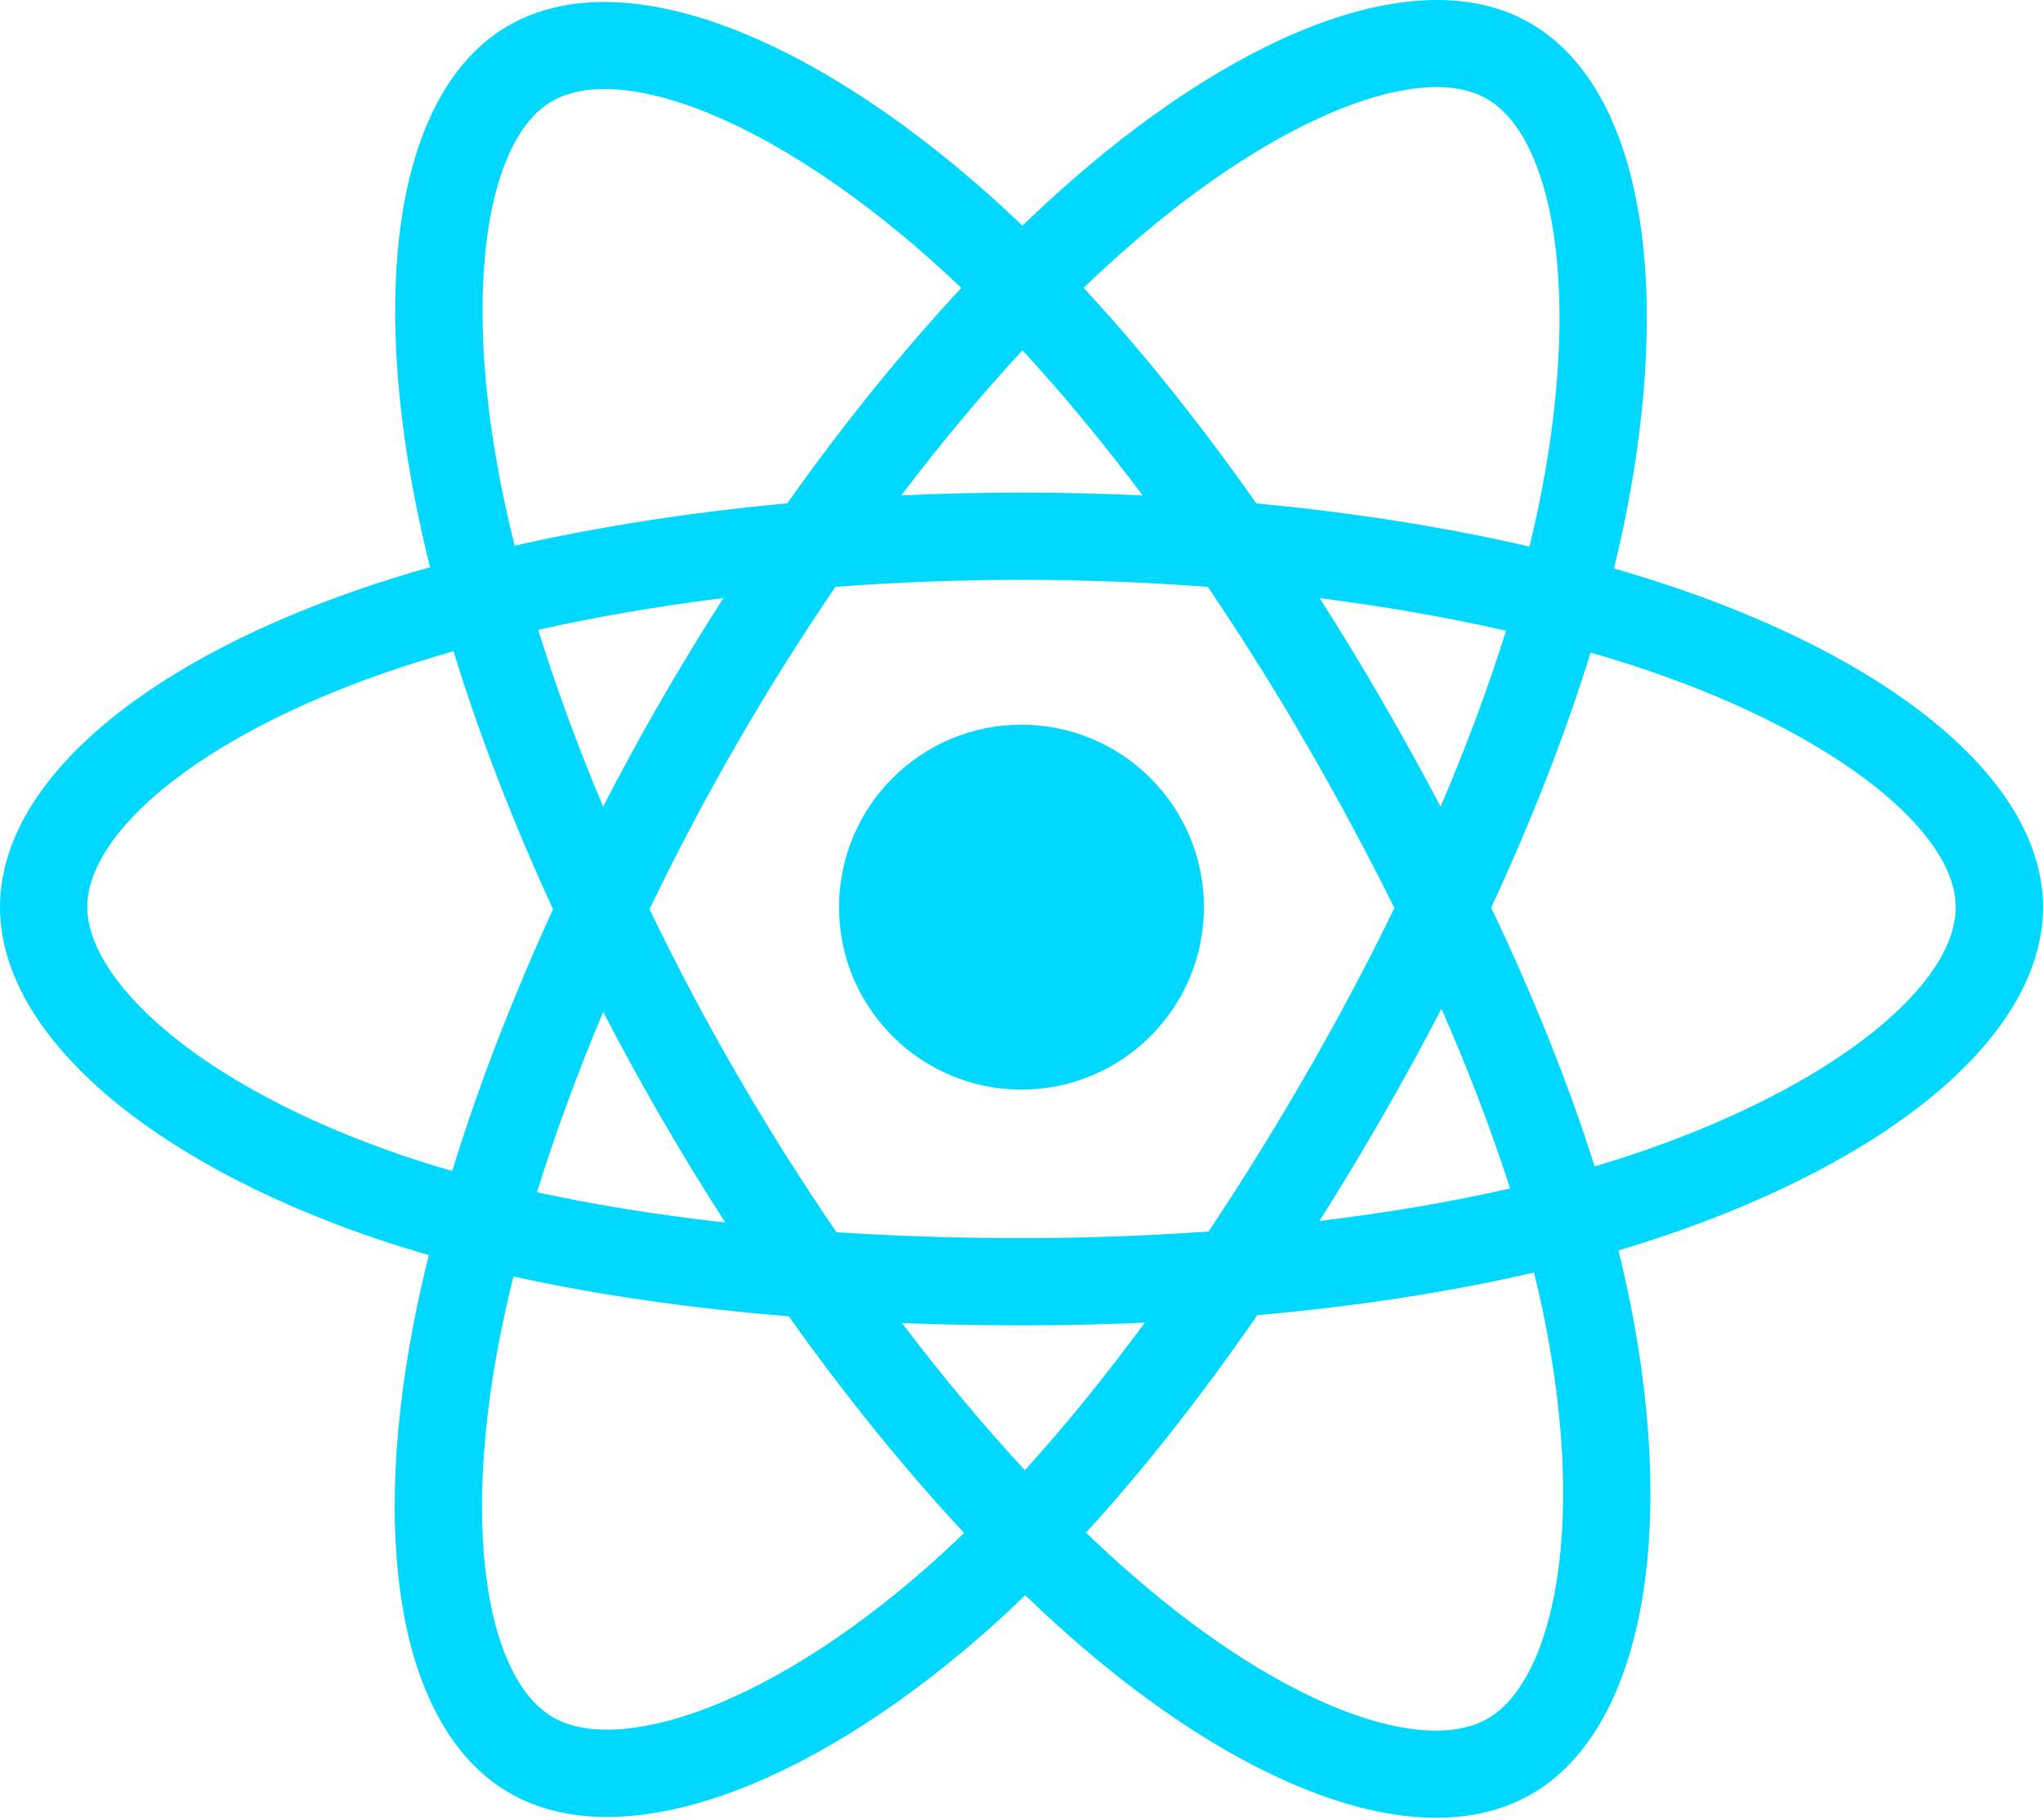
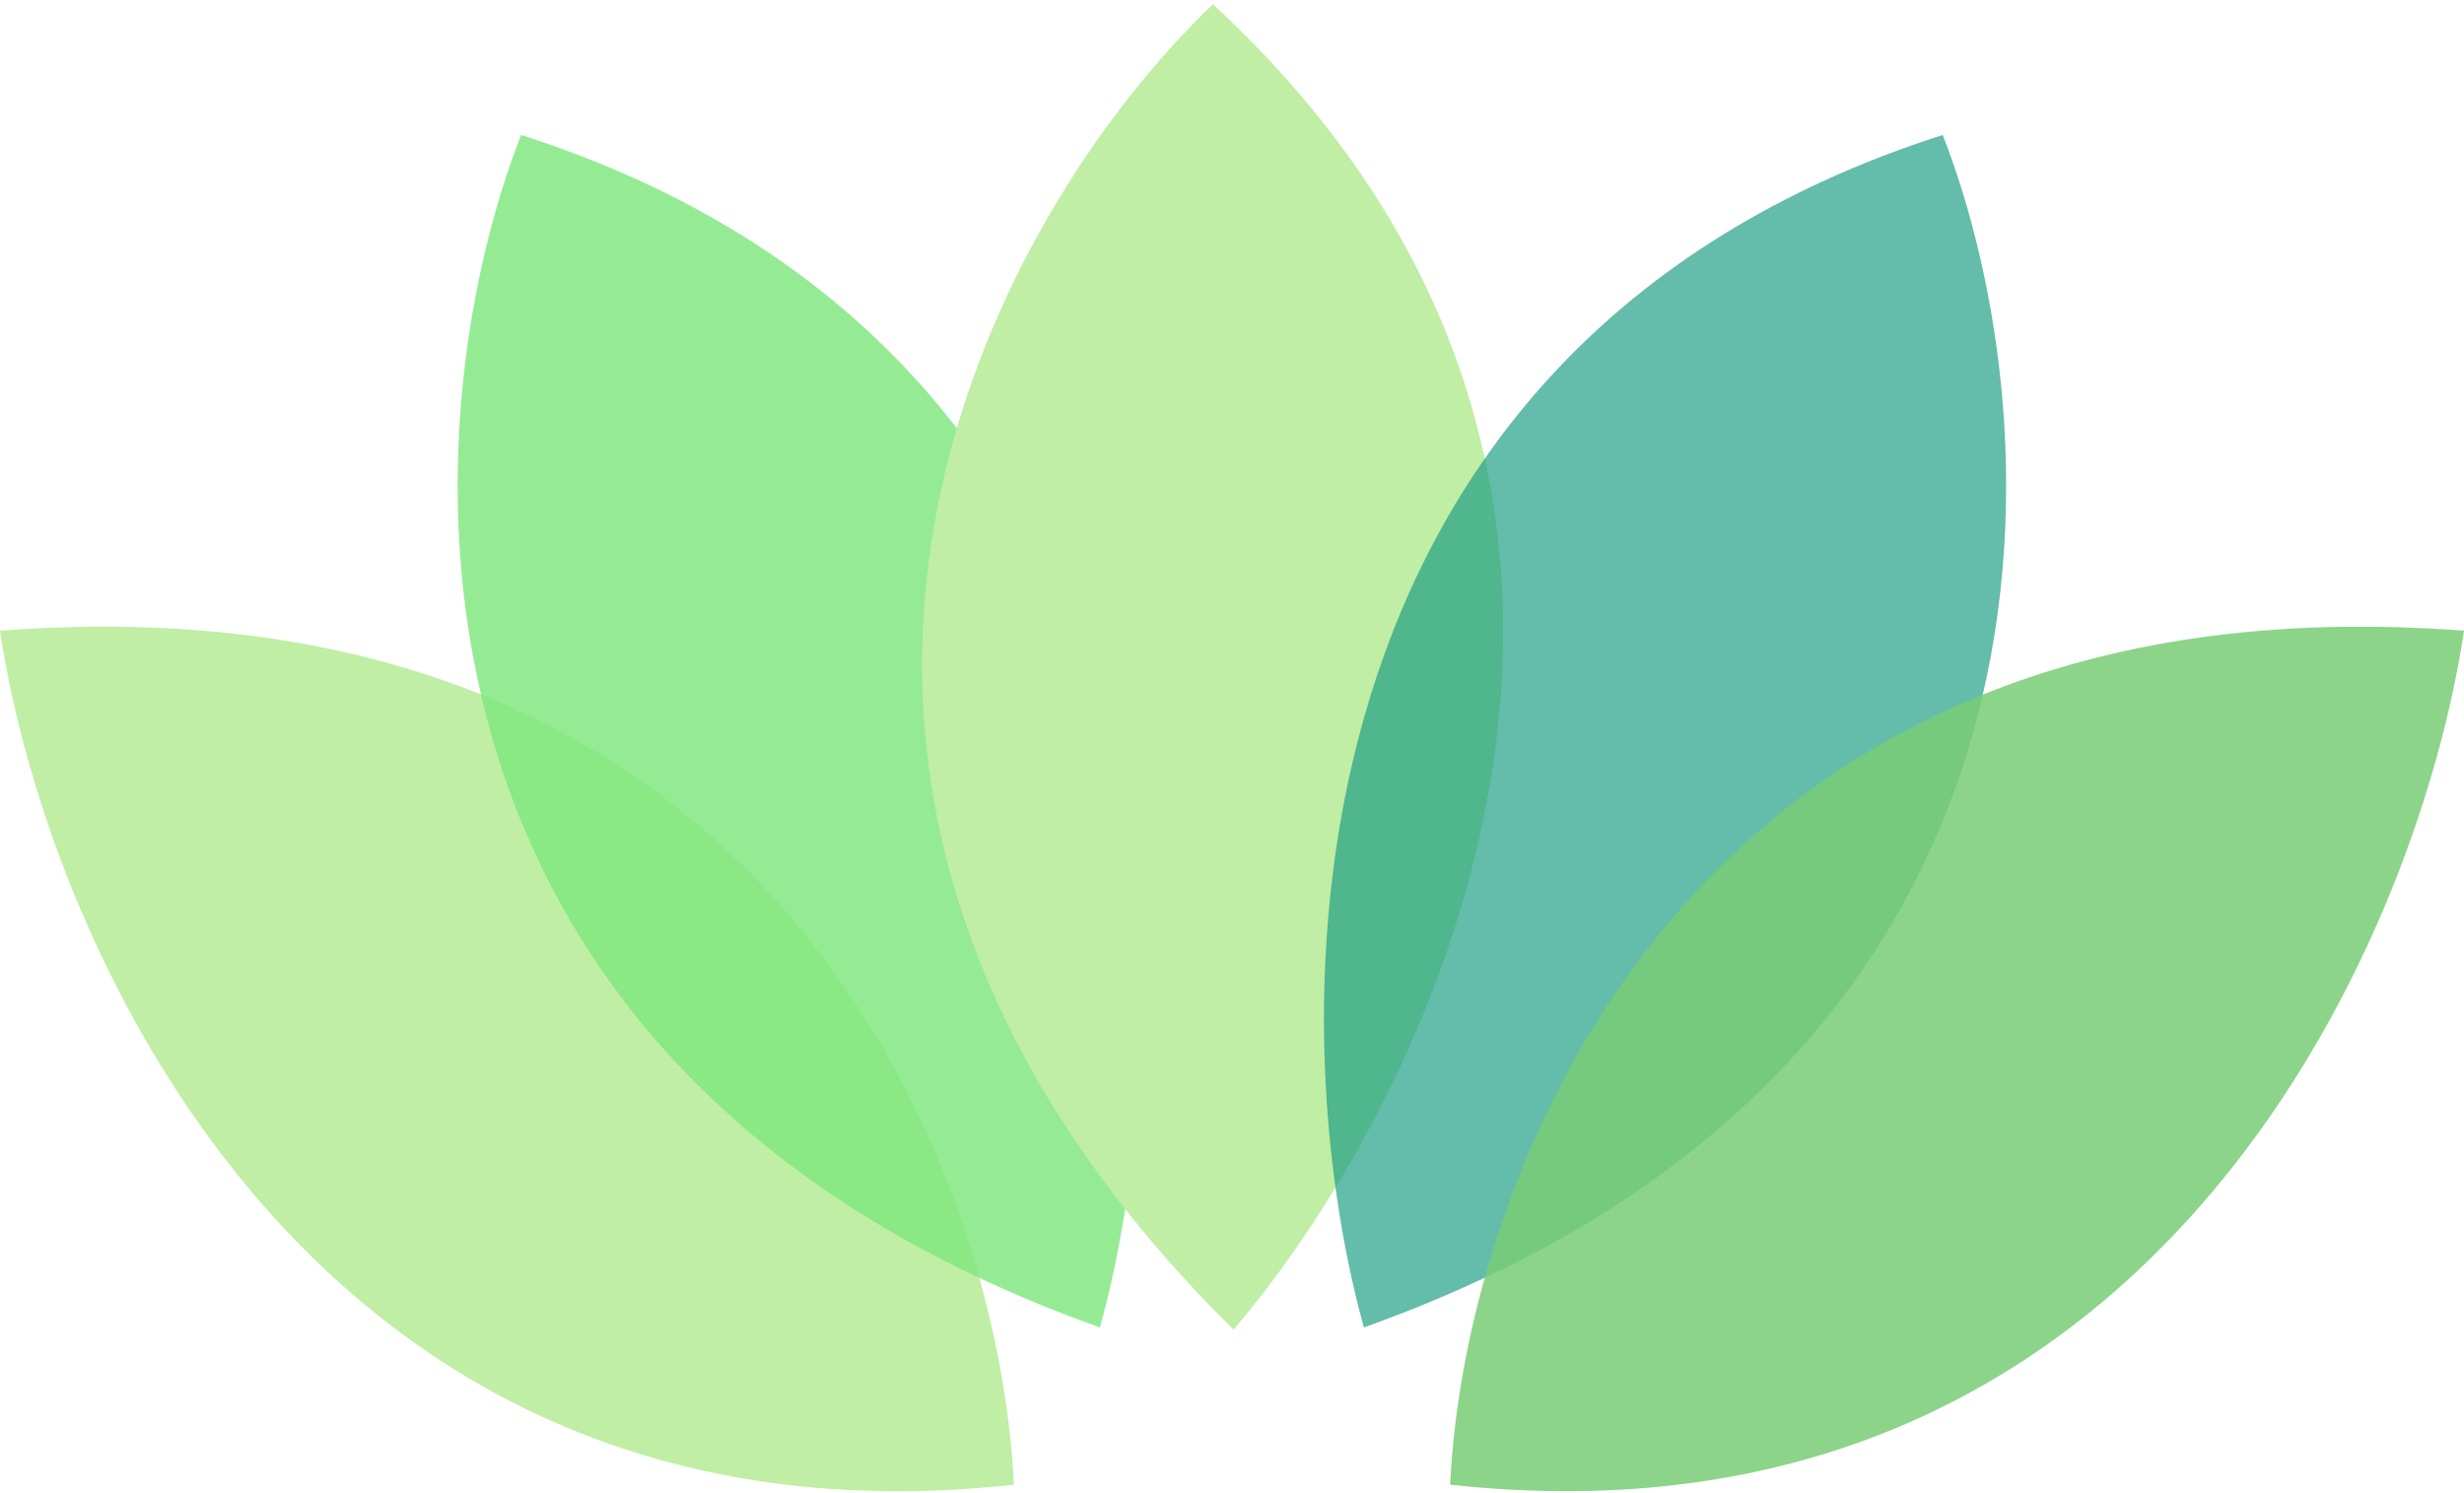
- <svg xmlns="http://www.w3.org/2000/svg" aria-hidden="true" role="img" class="iconify iconify--logos" width="35.93" height="32" preserveAspectRatio="xMidYMid meet" viewBox="0 0 256 228">
-   <path fill="#00D8FF" d="M210.483 73.824a171.49 171.49 0 0 0-8.24-2.597c.465-1.9.893-3.777 1.273-5.621c6.238-30.281 2.16-54.676-11.769-62.708c-13.355-7.7-35.196.329-57.254 19.526a171.23 171.23 0 0 0-6.375 5.848a155.866 155.866 0 0 0-4.241-3.917C100.759 3.829 77.587-4.822 63.673 3.233C50.33 10.957 46.379 33.89 51.995 62.588a170.974 170.974 0 0 0 1.892 8.48c-3.28.932-6.445 1.924-9.474 2.98C17.309 83.498 0 98.307 0 113.668c0 15.865 18.582 31.778 46.812 41.427a145.52 145.52 0 0 0 6.921 2.165a167.467 167.467 0 0 0-2.01 9.138c-5.354 28.2-1.173 50.591 12.134 58.266c13.744 7.926 36.812-.22 59.273-19.855a145.567 145.567 0 0 0 5.342-4.923a168.064 168.064 0 0 0 6.92 6.314c21.758 18.722 43.246 26.282 56.54 18.586c13.731-7.949 18.194-32.003 12.4-61.268a145.016 145.016 0 0 0-1.535-6.842c1.62-.48 3.21-.974 4.76-1.488c29.348-9.723 48.443-25.443 48.443-41.52c0-15.417-17.868-30.326-45.517-39.844Zm-6.365 70.984c-1.4.463-2.836.91-4.3 1.345c-3.24-10.257-7.612-21.163-12.963-32.432c5.106-11 9.31-21.767 12.459-31.957c2.619.758 5.16 1.557 7.61 2.4c23.69 8.156 38.14 20.213 38.14 29.504c0 9.896-15.606 22.743-40.946 31.14Zm-10.514 20.834c2.562 12.94 2.927 24.64 1.23 33.787c-1.524 8.219-4.59 13.698-8.382 15.893c-8.067 4.67-25.32-1.4-43.927-17.412a156.726 156.726 0 0 1-6.437-5.87c7.214-7.889 14.423-17.06 21.459-27.246c12.376-1.098 24.068-2.894 34.671-5.345a134.17 134.17 0 0 1 1.386 6.193ZM87.276 214.515c-7.882 2.783-14.16 2.863-17.955.675c-8.075-4.657-11.432-22.636-6.853-46.752a156.923 156.923 0 0 1 1.869-8.499c10.486 2.32 22.093 3.988 34.498 4.994c7.084 9.967 14.501 19.128 21.976 27.15a134.668 134.668 0 0 1-4.877 4.492c-9.933 8.682-19.886 14.842-28.658 17.94ZM50.35 144.747c-12.483-4.267-22.792-9.812-29.858-15.863c-6.35-5.437-9.555-10.836-9.555-15.216c0-9.322 13.897-21.212 37.076-29.293c2.813-.98 5.757-1.905 8.812-2.773c3.204 10.42 7.406 21.315 12.477 32.332c-5.137 11.18-9.399 22.249-12.634 32.792a134.718 134.718 0 0 1-6.318-1.979Zm12.378-84.26c-4.811-24.587-1.616-43.134 6.425-47.789c8.564-4.958 27.502 2.111 47.463 19.835a144.318 144.318 0 0 1 3.841 3.545c-7.438 7.987-14.787 17.08-21.808 26.988c-12.04 1.116-23.565 2.908-34.161 5.309a160.342 160.342 0 0 1-1.76-7.887Zm110.427 27.268a347.8 347.8 0 0 0-7.785-12.803c8.168 1.033 15.994 2.404 23.343 4.08c-2.206 7.072-4.956 14.465-8.193 22.045a381.151 381.151 0 0 0-7.365-13.322Zm-45.032-43.861c5.044 5.465 10.096 11.566 15.065 18.186a322.04 322.04 0 0 0-30.257-.006c4.974-6.559 10.069-12.652 15.192-18.18ZM82.802 87.83a323.167 323.167 0 0 0-7.227 13.238c-3.184-7.553-5.909-14.98-8.134-22.152c7.304-1.634 15.093-2.97 23.209-3.984a321.524 321.524 0 0 0-7.848 12.897Zm8.081 65.352c-8.385-.936-16.291-2.203-23.593-3.793c2.26-7.3 5.045-14.885 8.298-22.6a321.187 321.187 0 0 0 7.257 13.246c2.594 4.48 5.28 8.868 8.038 13.147Zm37.542 31.03c-5.184-5.592-10.354-11.779-15.403-18.433c4.902.192 9.899.29 14.978.29c5.218 0 10.376-.117 15.453-.343c-4.985 6.774-10.018 12.97-15.028 18.486Zm52.198-57.817c3.422 7.8 6.306 15.345 8.596 22.52c-7.422 1.694-15.436 3.058-23.88 4.071a382.417 382.417 0 0 0 7.859-13.026a347.403 347.403 0 0 0 7.425-13.565Zm-16.898 8.101a358.557 358.557 0 0 1-12.281 19.815a329.4 329.4 0 0 1-23.444.823c-7.967 0-15.716-.248-23.178-.732a310.202 310.202 0 0 1-12.513-19.846h.001a307.41 307.41 0 0 1-10.923-20.627a310.278 310.278 0 0 1 10.89-20.637l-.001.001a307.318 307.318 0 0 1 12.413-19.761c7.613-.576 15.42-.876 23.31-.876H128c7.926 0 15.743.303 23.354.883a329.357 329.357 0 0 1 12.335 19.695a358.489 358.489 0 0 1 11.036 20.54a329.472 329.472 0 0 1-11 20.722Zm22.56-122.124c8.572 4.944 11.906 24.881 6.52 51.026c-.344 1.668-.73 3.367-1.15 5.09c-10.622-2.452-22.155-4.275-34.23-5.408c-7.034-10.017-14.323-19.124-21.64-27.008a160.789 160.789 0 0 1 5.888-5.4c18.9-16.447 36.564-22.941 44.612-18.3ZM128 90.808c12.625 0 22.86 10.235 22.86 22.86s-10.235 22.86-22.86 22.86s-22.86-10.235-22.86-22.86s10.235-22.86 22.86-22.86Z" />
+ <svg xmlns="http://www.w3.org/2000/svg" width="401" height="243" viewBox="0 0 401 243" fill="none">
+   <path d="M0 102.655C7.667 154.155 51.4 254.055 165 241.655C162.667 191.322 126.4 93.055 0 102.655Z" fill="#BFEEA4" />
+   <path d="M179.001 216.059C192.945 165.893 193.625 56.842 84.803 21.964C66.462 68.895 59.625 173.417 179.001 216.059Z" fill="#82E780" fill-opacity="0.85" />
+   <path d="M200.744 216.412C234.582 176.839 281.286 78.293 197.399 0.693C160.943 35.475 110.573 127.315 200.744 216.412Z" fill="#BFEEA4" />
+   <path d="M221.966 216.059C208.023 165.893 207.342 56.842 316.164 21.964C334.505 68.895 341.343 173.417 221.966 216.059Z" fill="#199C82" fill-opacity="0.67" />
+   <path d="M401 102.655C393.333 154.155 349.6 254.055 236 241.655C238.333 191.322 274.6 93.055 401 102.655Z" fill="#78CD76" fill-opacity="0.85" />
</svg>
